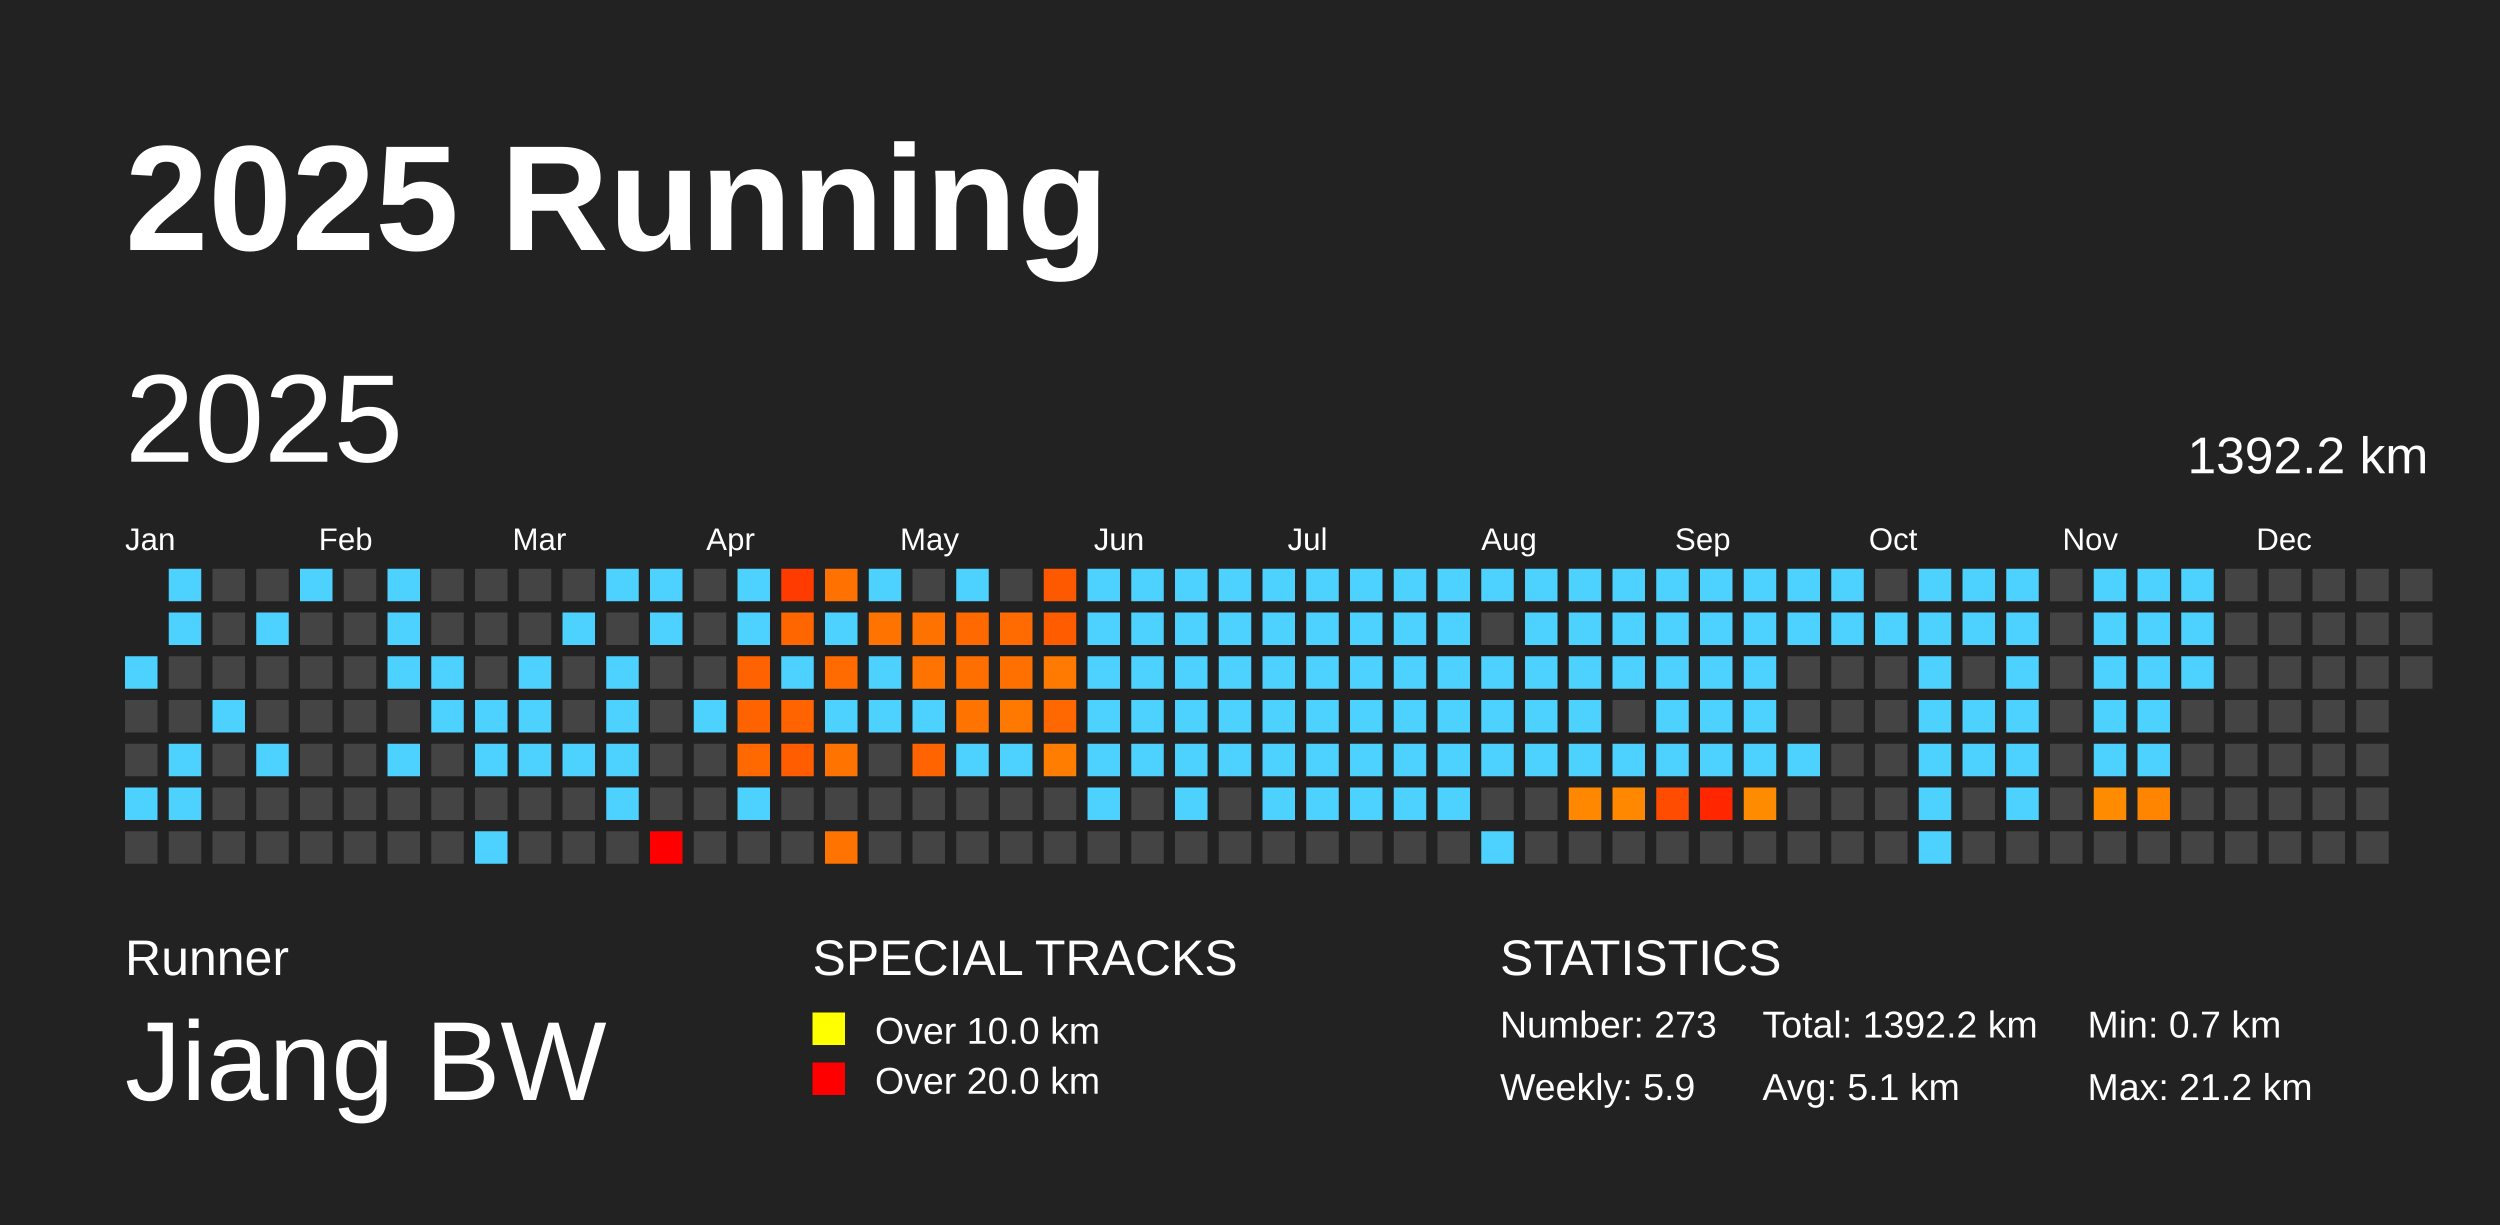
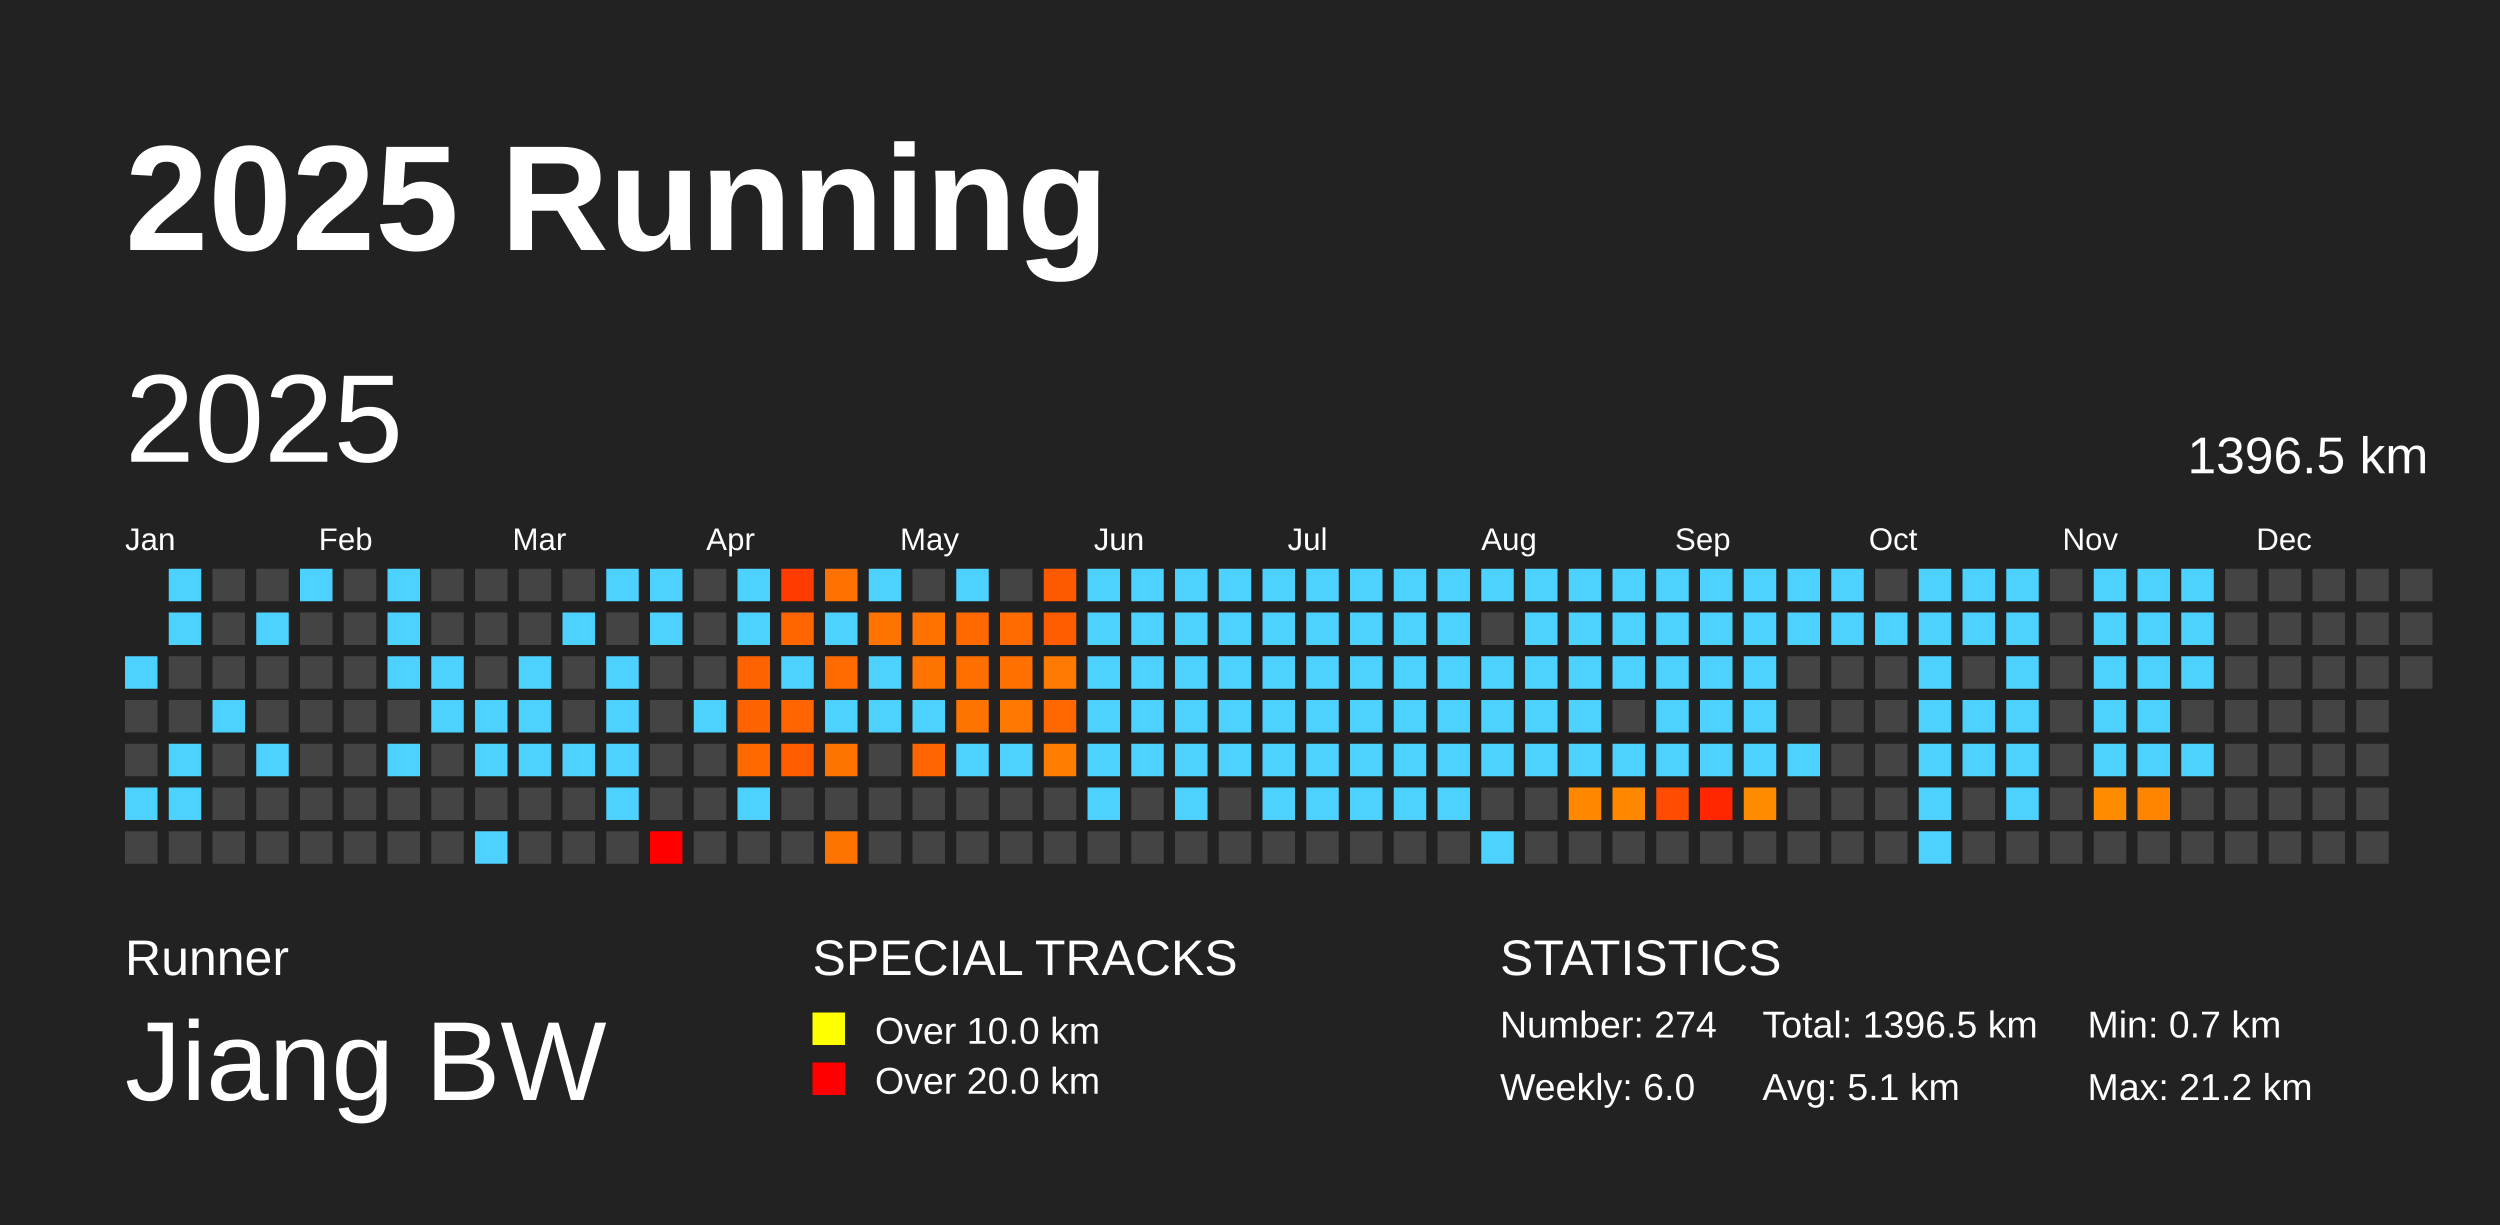
<svg xmlns="http://www.w3.org/2000/svg" baseProfile="full" height="98mm" version="1.1" viewBox="0,0,200,98" width="200mm">
  <defs />
  <rect fill="#222222" height="98" width="200" x="0" y="0" />
  <text fill="#FFFFFF" style="font-size:12px; font-family:Arial; font-weight:bold;" x="10" y="20">2025 Running</text>
  <text fill="#FFFFFF" style="font-size:4px; font-family:Arial" x="10" y="78">Runner</text>
  <text fill="#FFFFFF" style="font-size:9px; font-family:Arial" x="10" y="88">Jiang BW</text>
  <text fill="#FFFFFF" style="font-size:4px; font-family:Arial" x="65" y="78">SPECIAL TRACKS</text>
  <rect fill="yellow" height="2.6" width="2.6" x="65" y="81" />
  <text fill="#FFFFFF" style="font-size:3px; font-family:Arial" x="70" y="83.5">Over 10.0 km</text>
  <rect fill="red" height="2.6" width="2.6" x="65" y="85" />
  <text fill="#FFFFFF" style="font-size:3px; font-family:Arial" x="70" y="87.5">Over 20.0 km</text>
  <text fill="#FFFFFF" style="font-size:4px; font-family:Arial" x="120" y="78">STATISTICS</text>
-   <text fill="#FFFFFF" style="font-size:3px; font-family:Arial" x="120" y="83">Number: 273</text>
-   <text fill="#FFFFFF" style="font-size:3px; font-family:Arial" x="120" y="88">Weekly: 5.9</text>
-   <text fill="#FFFFFF" style="font-size:3px; font-family:Arial" x="141" y="83">Total: 1392.2 km</text>
+   <text fill="#FFFFFF" style="font-size:3px; font-family:Arial" x="120" y="83">Number: 274</text>
+   <text fill="#FFFFFF" style="font-size:3px; font-family:Arial" x="120" y="88">Weekly: 6.0</text>
+   <text fill="#FFFFFF" style="font-size:3px; font-family:Arial" x="141" y="83">Total: 1396.5 km</text>
  <text fill="#FFFFFF" style="font-size:3px; font-family:Arial" x="141" y="88">Avg: 5.1 km</text>
  <text fill="#FFFFFF" style="font-size:3px; font-family:Arial" x="167" y="83">Min: 0.7 km</text>
  <text fill="#FFFFFF" style="font-size:3px; font-family:Arial" x="167" y="88">Max: 21.2 km</text>
  <text dominant-baseline="hanging" fill="#FFFFFF" style="font-size:10.0px; font-family:Arial;" x="10" y="30">2025</text>
-   <text dominant-baseline="hanging" fill="#FFFFFF" style="font-size:4.125px; font-family:Arial;" x="175" y="35">1392.2 km</text>
+   <text dominant-baseline="hanging" fill="#FFFFFF" style="font-size:4.125px; font-family:Arial;" x="175" y="35">1396.5 km</text>
  <text fill="#FFFFFF" style="font-size:2.5px; font-family:Arial" x="10.0" y="44">Jan</text>
  <text fill="#FFFFFF" style="font-size:2.5px; font-family:Arial" x="25.5" y="44">Feb</text>
  <text fill="#FFFFFF" style="font-size:2.5px; font-family:Arial" x="41.0" y="44">Mar</text>
  <text fill="#FFFFFF" style="font-size:2.5px; font-family:Arial" x="56.5" y="44">Apr</text>
  <text fill="#FFFFFF" style="font-size:2.5px; font-family:Arial" x="72.0" y="44">May</text>
  <text fill="#FFFFFF" style="font-size:2.5px; font-family:Arial" x="87.5" y="44">Jun</text>
  <text fill="#FFFFFF" style="font-size:2.5px; font-family:Arial" x="103.0" y="44">Jul</text>
  <text fill="#FFFFFF" style="font-size:2.5px; font-family:Arial" x="118.5" y="44">Aug</text>
  <text fill="#FFFFFF" style="font-size:2.5px; font-family:Arial" x="134.0" y="44">Sep</text>
  <text fill="#FFFFFF" style="font-size:2.5px; font-family:Arial" x="149.5" y="44">Oct</text>
  <text fill="#FFFFFF" style="font-size:2.5px; font-family:Arial" x="165.0" y="44">Nov</text>
  <text fill="#FFFFFF" style="font-size:2.5px; font-family:Arial" x="180.5" y="44">Dec</text>
  <rect fill="#4dd2ff" height="2.6" width="2.6" x="10.0" y="52.5" />
  <rect fill="#444444" height="2.6" width="2.6" x="10.0" y="56.0" />
  <rect fill="#444444" height="2.6" width="2.6" x="10.0" y="59.5" />
  <rect fill="#4dd2ff" height="2.6" width="2.6" x="10.0" y="63.0" />
  <rect fill="#444444" height="2.6" width="2.6" x="10.0" y="66.5" />
  <rect fill="#4dd2ff" height="2.6" width="2.6" x="13.5" y="45.5" />
  <rect fill="#4dd2ff" height="2.6" width="2.6" x="13.5" y="49.0" />
  <rect fill="#444444" height="2.6" width="2.6" x="13.5" y="52.5" />
  <rect fill="#444444" height="2.6" width="2.6" x="13.5" y="56.0" />
  <rect fill="#4dd2ff" height="2.6" width="2.6" x="13.5" y="59.5" />
  <rect fill="#4dd2ff" height="2.6" width="2.6" x="13.5" y="63.0" />
  <rect fill="#444444" height="2.6" width="2.6" x="13.5" y="66.5" />
  <rect fill="#444444" height="2.6" width="2.6" x="17.0" y="45.5" />
  <rect fill="#444444" height="2.6" width="2.6" x="17.0" y="49.0" />
  <rect fill="#444444" height="2.6" width="2.6" x="17.0" y="52.5" />
  <rect fill="#4dd2ff" height="2.6" width="2.6" x="17.0" y="56.0" />
  <rect fill="#444444" height="2.6" width="2.6" x="17.0" y="59.5" />
  <rect fill="#444444" height="2.6" width="2.6" x="17.0" y="63.0" />
  <rect fill="#444444" height="2.6" width="2.6" x="17.0" y="66.5" />
  <rect fill="#444444" height="2.6" width="2.6" x="20.5" y="45.5" />
  <rect fill="#4dd2ff" height="2.6" width="2.6" x="20.5" y="49.0" />
  <rect fill="#444444" height="2.6" width="2.6" x="20.5" y="52.5" />
  <rect fill="#444444" height="2.6" width="2.6" x="20.5" y="56.0" />
  <rect fill="#4dd2ff" height="2.6" width="2.6" x="20.5" y="59.5" />
  <rect fill="#444444" height="2.6" width="2.6" x="20.5" y="63.0" />
  <rect fill="#444444" height="2.6" width="2.6" x="20.5" y="66.5" />
  <rect fill="#4dd2ff" height="2.6" width="2.6" x="24.0" y="45.5" />
  <rect fill="#444444" height="2.6" width="2.6" x="24.0" y="49.0" />
  <rect fill="#444444" height="2.6" width="2.6" x="24.0" y="52.5" />
  <rect fill="#444444" height="2.6" width="2.6" x="24.0" y="56.0" />
  <rect fill="#444444" height="2.6" width="2.6" x="24.0" y="59.5" />
  <rect fill="#444444" height="2.6" width="2.6" x="24.0" y="63.0" />
  <rect fill="#444444" height="2.6" width="2.6" x="24.0" y="66.5" />
  <rect fill="#444444" height="2.6" width="2.6" x="27.5" y="45.5" />
  <rect fill="#444444" height="2.6" width="2.6" x="27.5" y="49.0" />
  <rect fill="#444444" height="2.6" width="2.6" x="27.5" y="52.5" />
  <rect fill="#444444" height="2.6" width="2.6" x="27.5" y="56.0" />
  <rect fill="#444444" height="2.6" width="2.6" x="27.5" y="59.5" />
  <rect fill="#444444" height="2.6" width="2.6" x="27.5" y="63.0" />
  <rect fill="#444444" height="2.6" width="2.6" x="27.5" y="66.5" />
  <rect fill="#4dd2ff" height="2.6" width="2.6" x="31.0" y="45.5" />
  <rect fill="#4dd2ff" height="2.6" width="2.6" x="31.0" y="49.0" />
  <rect fill="#4dd2ff" height="2.6" width="2.6" x="31.0" y="52.5" />
  <rect fill="#444444" height="2.6" width="2.6" x="31.0" y="56.0" />
  <rect fill="#4dd2ff" height="2.6" width="2.6" x="31.0" y="59.5" />
  <rect fill="#444444" height="2.6" width="2.6" x="31.0" y="63.0" />
  <rect fill="#444444" height="2.6" width="2.6" x="31.0" y="66.5" />
  <rect fill="#444444" height="2.6" width="2.6" x="34.5" y="45.5" />
  <rect fill="#444444" height="2.6" width="2.6" x="34.5" y="49.0" />
  <rect fill="#4dd2ff" height="2.6" width="2.6" x="34.5" y="52.5" />
  <rect fill="#4dd2ff" height="2.6" width="2.6" x="34.5" y="56.0" />
  <rect fill="#444444" height="2.6" width="2.6" x="34.5" y="59.5" />
  <rect fill="#444444" height="2.6" width="2.6" x="34.5" y="63.0" />
  <rect fill="#444444" height="2.6" width="2.6" x="34.5" y="66.5" />
  <rect fill="#444444" height="2.6" width="2.6" x="38.0" y="45.5" />
  <rect fill="#444444" height="2.6" width="2.6" x="38.0" y="49.0" />
  <rect fill="#444444" height="2.6" width="2.6" x="38.0" y="52.5" />
  <rect fill="#4dd2ff" height="2.6" width="2.6" x="38.0" y="56.0" />
  <rect fill="#4dd2ff" height="2.6" width="2.6" x="38.0" y="59.5" />
  <rect fill="#444444" height="2.6" width="2.6" x="38.0" y="63.0" />
  <rect fill="#4dd2ff" height="2.6" width="2.6" x="38.0" y="66.5" />
  <rect fill="#444444" height="2.6" width="2.6" x="41.5" y="45.5" />
  <rect fill="#444444" height="2.6" width="2.6" x="41.5" y="49.0" />
  <rect fill="#4dd2ff" height="2.6" width="2.6" x="41.5" y="52.5" />
  <rect fill="#4dd2ff" height="2.6" width="2.6" x="41.5" y="56.0" />
  <rect fill="#4dd2ff" height="2.6" width="2.6" x="41.5" y="59.5" />
  <rect fill="#444444" height="2.6" width="2.6" x="41.5" y="63.0" />
  <rect fill="#444444" height="2.6" width="2.6" x="41.5" y="66.5" />
  <rect fill="#444444" height="2.6" width="2.6" x="45.0" y="45.5" />
  <rect fill="#4dd2ff" height="2.6" width="2.6" x="45.0" y="49.0" />
  <rect fill="#444444" height="2.6" width="2.6" x="45.0" y="52.5" />
  <rect fill="#444444" height="2.6" width="2.6" x="45.0" y="56.0" />
  <rect fill="#4dd2ff" height="2.6" width="2.6" x="45.0" y="59.5" />
  <rect fill="#444444" height="2.6" width="2.6" x="45.0" y="63.0" />
  <rect fill="#444444" height="2.6" width="2.6" x="45.0" y="66.5" />
  <rect fill="#4dd2ff" height="2.6" width="2.6" x="48.5" y="45.5" />
  <rect fill="#444444" height="2.6" width="2.6" x="48.5" y="49.0" />
  <rect fill="#4dd2ff" height="2.6" width="2.6" x="48.5" y="52.5" />
  <rect fill="#4dd2ff" height="2.6" width="2.6" x="48.5" y="56.0" />
  <rect fill="#4dd2ff" height="2.6" width="2.6" x="48.5" y="59.5" />
  <rect fill="#4dd2ff" height="2.6" width="2.6" x="48.5" y="63.0" />
  <rect fill="#444444" height="2.6" width="2.6" x="48.5" y="66.5" />
  <rect fill="#4dd2ff" height="2.6" width="2.6" x="52.0" y="45.5" />
  <rect fill="#4dd2ff" height="2.6" width="2.6" x="52.0" y="49.0" />
  <rect fill="#444444" height="2.6" width="2.6" x="52.0" y="52.5" />
  <rect fill="#444444" height="2.6" width="2.6" x="52.0" y="56.0" />
  <rect fill="#444444" height="2.6" width="2.6" x="52.0" y="59.5" />
  <rect fill="#444444" height="2.6" width="2.6" x="52.0" y="63.0" />
  <rect fill="red" height="2.6" width="2.6" x="52.0" y="66.5" />
  <rect fill="#444444" height="2.6" width="2.6" x="55.5" y="45.5" />
  <rect fill="#444444" height="2.6" width="2.6" x="55.5" y="49.0" />
  <rect fill="#444444" height="2.6" width="2.6" x="55.5" y="52.5" />
  <rect fill="#4dd2ff" height="2.6" width="2.6" x="55.5" y="56.0" />
  <rect fill="#444444" height="2.6" width="2.6" x="55.5" y="59.5" />
  <rect fill="#444444" height="2.6" width="2.6" x="55.5" y="63.0" />
  <rect fill="#444444" height="2.6" width="2.6" x="55.5" y="66.5" />
  <rect fill="#4dd2ff" height="2.6" width="2.6" x="59.0" y="45.5" />
  <rect fill="#4dd2ff" height="2.6" width="2.6" x="59.0" y="49.0" />
  <rect fill="#ff6200" height="2.6" width="2.6" x="59.0" y="52.5" />
  <rect fill="#ff6300" height="2.6" width="2.6" x="59.0" y="56.0" />
  <rect fill="#ff6900" height="2.6" width="2.6" x="59.0" y="59.5" />
  <rect fill="#4dd2ff" height="2.6" width="2.6" x="59.0" y="63.0" />
  <rect fill="#444444" height="2.6" width="2.6" x="59.0" y="66.5" />
  <rect fill="#ff3b00" height="2.6" width="2.6" x="62.5" y="45.5" />
  <rect fill="#ff6600" height="2.6" width="2.6" x="62.5" y="49.0" />
  <rect fill="#4dd2ff" height="2.6" width="2.6" x="62.5" y="52.5" />
  <rect fill="#ff6400" height="2.6" width="2.6" x="62.5" y="56.0" />
  <rect fill="#ff5d00" height="2.6" width="2.6" x="62.5" y="59.5" />
  <rect fill="#444444" height="2.6" width="2.6" x="62.5" y="63.0" />
  <rect fill="#444444" height="2.6" width="2.6" x="62.5" y="66.5" />
  <rect fill="#ff7100" height="2.6" width="2.6" x="66.0" y="45.5" />
  <rect fill="#4dd2ff" height="2.6" width="2.6" x="66.0" y="49.0" />
  <rect fill="#ff6b00" height="2.6" width="2.6" x="66.0" y="52.5" />
  <rect fill="#4dd2ff" height="2.6" width="2.6" x="66.0" y="56.0" />
  <rect fill="#ff7400" height="2.6" width="2.6" x="66.0" y="59.5" />
  <rect fill="#444444" height="2.6" width="2.6" x="66.0" y="63.0" />
  <rect fill="#ff7300" height="2.6" width="2.6" x="66.0" y="66.5" />
  <rect fill="#4dd2ff" height="2.6" width="2.6" x="69.5" y="45.5" />
  <rect fill="#ff7400" height="2.6" width="2.6" x="69.5" y="49.0" />
  <rect fill="#4dd2ff" height="2.6" width="2.6" x="69.5" y="52.5" />
  <rect fill="#4dd2ff" height="2.6" width="2.6" x="69.5" y="56.0" />
  <rect fill="#444444" height="2.6" width="2.6" x="69.5" y="59.5" />
  <rect fill="#444444" height="2.6" width="2.6" x="69.5" y="63.0" />
  <rect fill="#444444" height="2.6" width="2.6" x="69.5" y="66.5" />
  <rect fill="#444444" height="2.6" width="2.6" x="73.0" y="45.5" />
  <rect fill="#ff7200" height="2.6" width="2.6" x="73.0" y="49.0" />
  <rect fill="#ff7300" height="2.6" width="2.6" x="73.0" y="52.5" />
  <rect fill="#4dd2ff" height="2.6" width="2.6" x="73.0" y="56.0" />
  <rect fill="#ff6400" height="2.6" width="2.6" x="73.0" y="59.5" />
  <rect fill="#444444" height="2.6" width="2.6" x="73.0" y="63.0" />
  <rect fill="#444444" height="2.6" width="2.6" x="73.0" y="66.5" />
  <rect fill="#4dd2ff" height="2.6" width="2.6" x="76.5" y="45.5" />
  <rect fill="#ff6900" height="2.6" width="2.6" x="76.5" y="49.0" />
  <rect fill="#ff6f00" height="2.6" width="2.6" x="76.5" y="52.5" />
  <rect fill="#ff7300" height="2.6" width="2.6" x="76.5" y="56.0" />
  <rect fill="#4dd2ff" height="2.6" width="2.6" x="76.5" y="59.5" />
  <rect fill="#444444" height="2.6" width="2.6" x="76.5" y="63.0" />
  <rect fill="#444444" height="2.6" width="2.6" x="76.5" y="66.5" />
  <rect fill="#444444" height="2.6" width="2.6" x="80.0" y="45.5" />
  <rect fill="#ff6b00" height="2.6" width="2.6" x="80.0" y="49.0" />
  <rect fill="#ff7000" height="2.6" width="2.6" x="80.0" y="52.5" />
  <rect fill="#ff7800" height="2.6" width="2.6" x="80.0" y="56.0" />
  <rect fill="#4dd2ff" height="2.6" width="2.6" x="80.0" y="59.5" />
  <rect fill="#444444" height="2.6" width="2.6" x="80.0" y="63.0" />
  <rect fill="#444444" height="2.6" width="2.6" x="80.0" y="66.5" />
  <rect fill="#ff5900" height="2.6" width="2.6" x="83.5" y="45.5" />
  <rect fill="#ff5c00" height="2.6" width="2.6" x="83.5" y="49.0" />
  <rect fill="#ff7a00" height="2.6" width="2.6" x="83.5" y="52.5" />
  <rect fill="#ff6800" height="2.6" width="2.6" x="83.5" y="56.0" />
  <rect fill="#ff7d00" height="2.6" width="2.6" x="83.5" y="59.5" />
  <rect fill="#444444" height="2.6" width="2.6" x="83.5" y="63.0" />
  <rect fill="#444444" height="2.6" width="2.6" x="83.5" y="66.5" />
  <rect fill="#4dd2ff" height="2.6" width="2.6" x="87.0" y="45.5" />
  <rect fill="#4dd2ff" height="2.6" width="2.6" x="87.0" y="49.0" />
  <rect fill="#4dd2ff" height="2.6" width="2.6" x="87.0" y="52.5" />
  <rect fill="#4dd2ff" height="2.6" width="2.6" x="87.0" y="56.0" />
  <rect fill="#4dd2ff" height="2.6" width="2.6" x="87.0" y="59.5" />
  <rect fill="#4dd2ff" height="2.6" width="2.6" x="87.0" y="63.0" />
  <rect fill="#444444" height="2.6" width="2.6" x="87.0" y="66.5" />
  <rect fill="#4dd2ff" height="2.6" width="2.6" x="90.5" y="45.5" />
  <rect fill="#4dd2ff" height="2.6" width="2.6" x="90.5" y="49.0" />
  <rect fill="#4dd2ff" height="2.6" width="2.6" x="90.5" y="52.5" />
  <rect fill="#4dd2ff" height="2.6" width="2.6" x="90.5" y="56.0" />
  <rect fill="#4dd2ff" height="2.6" width="2.6" x="90.5" y="59.5" />
  <rect fill="#444444" height="2.6" width="2.6" x="90.5" y="63.0" />
  <rect fill="#444444" height="2.6" width="2.6" x="90.5" y="66.5" />
  <rect fill="#4dd2ff" height="2.6" width="2.6" x="94.0" y="45.5" />
  <rect fill="#4dd2ff" height="2.6" width="2.6" x="94.0" y="49.0" />
  <rect fill="#4dd2ff" height="2.6" width="2.6" x="94.0" y="52.5" />
  <rect fill="#4dd2ff" height="2.6" width="2.6" x="94.0" y="56.0" />
  <rect fill="#4dd2ff" height="2.6" width="2.6" x="94.0" y="59.5" />
  <rect fill="#4dd2ff" height="2.6" width="2.6" x="94.0" y="63.0" />
  <rect fill="#444444" height="2.6" width="2.6" x="94.0" y="66.5" />
  <rect fill="#4dd2ff" height="2.6" width="2.6" x="97.5" y="45.5" />
  <rect fill="#4dd2ff" height="2.6" width="2.6" x="97.5" y="49.0" />
  <rect fill="#4dd2ff" height="2.6" width="2.6" x="97.5" y="52.5" />
  <rect fill="#4dd2ff" height="2.6" width="2.6" x="97.5" y="56.0" />
  <rect fill="#4dd2ff" height="2.6" width="2.6" x="97.5" y="59.5" />
  <rect fill="#444444" height="2.6" width="2.6" x="97.5" y="63.0" />
  <rect fill="#444444" height="2.6" width="2.6" x="97.5" y="66.5" />
  <rect fill="#4dd2ff" height="2.6" width="2.6" x="101.0" y="45.5" />
  <rect fill="#4dd2ff" height="2.6" width="2.6" x="101.0" y="49.0" />
  <rect fill="#4dd2ff" height="2.6" width="2.6" x="101.0" y="52.5" />
  <rect fill="#4dd2ff" height="2.6" width="2.6" x="101.0" y="56.0" />
  <rect fill="#4dd2ff" height="2.6" width="2.6" x="101.0" y="59.5" />
  <rect fill="#4dd2ff" height="2.6" width="2.6" x="101.0" y="63.0" />
  <rect fill="#444444" height="2.6" width="2.6" x="101.0" y="66.5" />
  <rect fill="#4dd2ff" height="2.6" width="2.6" x="104.5" y="45.5" />
  <rect fill="#4dd2ff" height="2.6" width="2.6" x="104.5" y="49.0" />
  <rect fill="#4dd2ff" height="2.6" width="2.6" x="104.5" y="52.5" />
  <rect fill="#4dd2ff" height="2.6" width="2.6" x="104.5" y="56.0" />
  <rect fill="#4dd2ff" height="2.6" width="2.6" x="104.5" y="59.5" />
  <rect fill="#4dd2ff" height="2.6" width="2.6" x="104.5" y="63.0" />
  <rect fill="#444444" height="2.6" width="2.6" x="104.5" y="66.5" />
  <rect fill="#4dd2ff" height="2.6" width="2.6" x="108.0" y="45.5" />
  <rect fill="#4dd2ff" height="2.6" width="2.6" x="108.0" y="49.0" />
  <rect fill="#4dd2ff" height="2.6" width="2.6" x="108.0" y="52.5" />
  <rect fill="#4dd2ff" height="2.6" width="2.6" x="108.0" y="56.0" />
  <rect fill="#4dd2ff" height="2.6" width="2.6" x="108.0" y="59.5" />
  <rect fill="#4dd2ff" height="2.6" width="2.6" x="108.0" y="63.0" />
  <rect fill="#444444" height="2.6" width="2.6" x="108.0" y="66.5" />
  <rect fill="#4dd2ff" height="2.6" width="2.6" x="111.5" y="45.5" />
  <rect fill="#4dd2ff" height="2.6" width="2.6" x="111.5" y="49.0" />
  <rect fill="#4dd2ff" height="2.6" width="2.6" x="111.5" y="52.5" />
  <rect fill="#4dd2ff" height="2.6" width="2.6" x="111.5" y="56.0" />
  <rect fill="#4dd2ff" height="2.6" width="2.6" x="111.5" y="59.5" />
  <rect fill="#4dd2ff" height="2.6" width="2.6" x="111.5" y="63.0" />
  <rect fill="#444444" height="2.6" width="2.6" x="111.5" y="66.5" />
  <rect fill="#4dd2ff" height="2.6" width="2.6" x="115.0" y="45.5" />
  <rect fill="#4dd2ff" height="2.6" width="2.6" x="115.0" y="49.0" />
  <rect fill="#4dd2ff" height="2.6" width="2.6" x="115.0" y="52.5" />
  <rect fill="#4dd2ff" height="2.6" width="2.6" x="115.0" y="56.0" />
  <rect fill="#4dd2ff" height="2.6" width="2.6" x="115.0" y="59.5" />
  <rect fill="#4dd2ff" height="2.6" width="2.6" x="115.0" y="63.0" />
  <rect fill="#444444" height="2.6" width="2.6" x="115.0" y="66.5" />
  <rect fill="#4dd2ff" height="2.6" width="2.6" x="118.5" y="45.5" />
  <rect fill="#444444" height="2.6" width="2.6" x="118.5" y="49.0" />
  <rect fill="#4dd2ff" height="2.6" width="2.6" x="118.5" y="52.5" />
  <rect fill="#4dd2ff" height="2.6" width="2.6" x="118.5" y="56.0" />
  <rect fill="#4dd2ff" height="2.6" width="2.6" x="118.5" y="59.5" />
  <rect fill="#444444" height="2.6" width="2.6" x="118.5" y="63.0" />
  <rect fill="#4dd2ff" height="2.6" width="2.6" x="118.5" y="66.5" />
  <rect fill="#4dd2ff" height="2.6" width="2.6" x="122.0" y="45.5" />
  <rect fill="#4dd2ff" height="2.6" width="2.6" x="122.0" y="49.0" />
  <rect fill="#4dd2ff" height="2.6" width="2.6" x="122.0" y="52.5" />
  <rect fill="#4dd2ff" height="2.6" width="2.6" x="122.0" y="56.0" />
  <rect fill="#4dd2ff" height="2.6" width="2.6" x="122.0" y="59.5" />
  <rect fill="#444444" height="2.6" width="2.6" x="122.0" y="63.0" />
  <rect fill="#444444" height="2.6" width="2.6" x="122.0" y="66.5" />
  <rect fill="#4dd2ff" height="2.6" width="2.6" x="125.5" y="45.5" />
  <rect fill="#4dd2ff" height="2.6" width="2.6" x="125.5" y="49.0" />
  <rect fill="#4dd2ff" height="2.6" width="2.6" x="125.5" y="52.5" />
  <rect fill="#4dd2ff" height="2.6" width="2.6" x="125.5" y="56.0" />
  <rect fill="#4dd2ff" height="2.6" width="2.6" x="125.5" y="59.5" />
  <rect fill="#ff8800" height="2.6" width="2.6" x="125.5" y="63.0" />
  <rect fill="#444444" height="2.6" width="2.6" x="125.5" y="66.5" />
  <rect fill="#4dd2ff" height="2.6" width="2.6" x="129.0" y="45.5" />
  <rect fill="#4dd2ff" height="2.6" width="2.6" x="129.0" y="49.0" />
  <rect fill="#4dd2ff" height="2.6" width="2.6" x="129.0" y="52.5" />
  <rect fill="#444444" height="2.6" width="2.6" x="129.0" y="56.0" />
  <rect fill="#4dd2ff" height="2.6" width="2.6" x="129.0" y="59.5" />
  <rect fill="#ff8800" height="2.6" width="2.6" x="129.0" y="63.0" />
  <rect fill="#444444" height="2.6" width="2.6" x="129.0" y="66.5" />
  <rect fill="#4dd2ff" height="2.6" width="2.6" x="132.5" y="45.5" />
  <rect fill="#4dd2ff" height="2.6" width="2.6" x="132.5" y="49.0" />
  <rect fill="#4dd2ff" height="2.6" width="2.6" x="132.5" y="52.5" />
  <rect fill="#4dd2ff" height="2.6" width="2.6" x="132.5" y="56.0" />
  <rect fill="#4dd2ff" height="2.6" width="2.6" x="132.5" y="59.5" />
  <rect fill="#ff4c00" height="2.6" width="2.6" x="132.5" y="63.0" />
  <rect fill="#444444" height="2.6" width="2.6" x="132.5" y="66.5" />
  <rect fill="#4dd2ff" height="2.6" width="2.6" x="136.0" y="45.5" />
  <rect fill="#4dd2ff" height="2.6" width="2.6" x="136.0" y="49.0" />
  <rect fill="#4dd2ff" height="2.6" width="2.6" x="136.0" y="52.5" />
  <rect fill="#4dd2ff" height="2.6" width="2.6" x="136.0" y="56.0" />
  <rect fill="#4dd2ff" height="2.6" width="2.6" x="136.0" y="59.5" />
  <rect fill="#ff2600" height="2.6" width="2.6" x="136.0" y="63.0" />
  <rect fill="#444444" height="2.6" width="2.6" x="136.0" y="66.5" />
  <rect fill="#4dd2ff" height="2.6" width="2.6" x="139.5" y="45.5" />
  <rect fill="#4dd2ff" height="2.6" width="2.6" x="139.5" y="49.0" />
  <rect fill="#4dd2ff" height="2.6" width="2.6" x="139.5" y="52.5" />
  <rect fill="#4dd2ff" height="2.6" width="2.6" x="139.5" y="56.0" />
  <rect fill="#4dd2ff" height="2.6" width="2.6" x="139.5" y="59.5" />
  <rect fill="#ff8c00" height="2.6" width="2.6" x="139.5" y="63.0" />
  <rect fill="#444444" height="2.6" width="2.6" x="139.5" y="66.5" />
  <rect fill="#4dd2ff" height="2.6" width="2.6" x="143.0" y="45.5" />
  <rect fill="#4dd2ff" height="2.6" width="2.6" x="143.0" y="49.0" />
  <rect fill="#444444" height="2.6" width="2.6" x="143.0" y="52.5" />
  <rect fill="#444444" height="2.6" width="2.6" x="143.0" y="56.0" />
  <rect fill="#4dd2ff" height="2.6" width="2.6" x="143.0" y="59.5" />
  <rect fill="#444444" height="2.6" width="2.6" x="143.0" y="63.0" />
  <rect fill="#444444" height="2.6" width="2.6" x="143.0" y="66.5" />
  <rect fill="#4dd2ff" height="2.6" width="2.6" x="146.5" y="45.5" />
  <rect fill="#4dd2ff" height="2.6" width="2.6" x="146.5" y="49.0" />
  <rect fill="#444444" height="2.6" width="2.6" x="146.5" y="52.5" />
  <rect fill="#444444" height="2.6" width="2.6" x="146.5" y="56.0" />
  <rect fill="#444444" height="2.6" width="2.6" x="146.5" y="59.5" />
  <rect fill="#444444" height="2.6" width="2.6" x="146.5" y="63.0" />
  <rect fill="#444444" height="2.6" width="2.6" x="146.5" y="66.5" />
  <rect fill="#444444" height="2.6" width="2.6" x="150.0" y="45.5" />
  <rect fill="#4dd2ff" height="2.6" width="2.6" x="150.0" y="49.0" />
  <rect fill="#444444" height="2.6" width="2.6" x="150.0" y="52.5" />
  <rect fill="#444444" height="2.6" width="2.6" x="150.0" y="56.0" />
  <rect fill="#444444" height="2.6" width="2.6" x="150.0" y="59.5" />
  <rect fill="#444444" height="2.6" width="2.6" x="150.0" y="63.0" />
  <rect fill="#444444" height="2.6" width="2.6" x="150.0" y="66.5" />
  <rect fill="#4dd2ff" height="2.6" width="2.6" x="153.5" y="45.5" />
  <rect fill="#4dd2ff" height="2.6" width="2.6" x="153.5" y="49.0" />
  <rect fill="#4dd2ff" height="2.6" width="2.6" x="153.5" y="52.5" />
  <rect fill="#4dd2ff" height="2.6" width="2.6" x="153.5" y="56.0" />
  <rect fill="#4dd2ff" height="2.6" width="2.6" x="153.5" y="59.5" />
  <rect fill="#4dd2ff" height="2.6" width="2.6" x="153.5" y="63.0" />
  <rect fill="#4dd2ff" height="2.6" width="2.6" x="153.5" y="66.5" />
  <rect fill="#4dd2ff" height="2.6" width="2.6" x="157.0" y="45.5" />
  <rect fill="#4dd2ff" height="2.6" width="2.6" x="157.0" y="49.0" />
  <rect fill="#444444" height="2.6" width="2.6" x="157.0" y="52.5" />
  <rect fill="#4dd2ff" height="2.6" width="2.6" x="157.0" y="56.0" />
  <rect fill="#4dd2ff" height="2.6" width="2.6" x="157.0" y="59.5" />
  <rect fill="#444444" height="2.6" width="2.6" x="157.0" y="63.0" />
  <rect fill="#444444" height="2.6" width="2.6" x="157.0" y="66.5" />
  <rect fill="#4dd2ff" height="2.6" width="2.6" x="160.5" y="45.5" />
  <rect fill="#4dd2ff" height="2.6" width="2.6" x="160.5" y="49.0" />
  <rect fill="#4dd2ff" height="2.6" width="2.6" x="160.5" y="52.5" />
  <rect fill="#4dd2ff" height="2.6" width="2.6" x="160.5" y="56.0" />
  <rect fill="#4dd2ff" height="2.6" width="2.6" x="160.5" y="59.5" />
  <rect fill="#4dd2ff" height="2.6" width="2.6" x="160.5" y="63.0" />
  <rect fill="#444444" height="2.6" width="2.6" x="160.5" y="66.5" />
  <rect fill="#444444" height="2.6" width="2.6" x="164.0" y="45.5" />
  <rect fill="#444444" height="2.6" width="2.6" x="164.0" y="49.0" />
  <rect fill="#444444" height="2.6" width="2.6" x="164.0" y="52.5" />
  <rect fill="#444444" height="2.6" width="2.6" x="164.0" y="56.0" />
  <rect fill="#444444" height="2.6" width="2.6" x="164.0" y="59.5" />
  <rect fill="#444444" height="2.6" width="2.6" x="164.0" y="63.0" />
  <rect fill="#444444" height="2.6" width="2.6" x="164.0" y="66.5" />
  <rect fill="#4dd2ff" height="2.6" width="2.6" x="167.5" y="45.5" />
  <rect fill="#4dd2ff" height="2.6" width="2.6" x="167.5" y="49.0" />
  <rect fill="#4dd2ff" height="2.6" width="2.6" x="167.5" y="52.5" />
  <rect fill="#4dd2ff" height="2.6" width="2.6" x="167.5" y="56.0" />
  <rect fill="#4dd2ff" height="2.6" width="2.6" x="167.5" y="59.5" />
  <rect fill="#ff8c00" height="2.6" width="2.6" x="167.5" y="63.0" />
  <rect fill="#444444" height="2.6" width="2.6" x="167.5" y="66.5" />
  <rect fill="#4dd2ff" height="2.6" width="2.6" x="171.0" y="45.5" />
  <rect fill="#4dd2ff" height="2.6" width="2.6" x="171.0" y="49.0" />
  <rect fill="#4dd2ff" height="2.6" width="2.6" x="171.0" y="52.5" />
  <rect fill="#4dd2ff" height="2.6" width="2.6" x="171.0" y="56.0" />
  <rect fill="#4dd2ff" height="2.6" width="2.6" x="171.0" y="59.5" />
  <rect fill="#ff8500" height="2.6" width="2.6" x="171.0" y="63.0" />
  <rect fill="#444444" height="2.6" width="2.6" x="171.0" y="66.5" />
  <rect fill="#4dd2ff" height="2.6" width="2.6" x="174.5" y="45.5" />
  <rect fill="#4dd2ff" height="2.6" width="2.6" x="174.5" y="49.0" />
  <rect fill="#4dd2ff" height="2.6" width="2.6" x="174.5" y="52.5" />
  <rect fill="#444444" height="2.6" width="2.6" x="174.5" y="56.0" />
-   <rect fill="#444444" height="2.6" width="2.6" x="174.5" y="59.5" />
+   <rect fill="#4dd2ff" height="2.6" width="2.6" x="174.5" y="59.5" />
  <rect fill="#444444" height="2.6" width="2.6" x="174.5" y="63.0" />
  <rect fill="#444444" height="2.6" width="2.6" x="174.5" y="66.5" />
  <rect fill="#444444" height="2.6" width="2.6" x="178.0" y="45.5" />
  <rect fill="#444444" height="2.6" width="2.6" x="178.0" y="49.0" />
  <rect fill="#444444" height="2.6" width="2.6" x="178.0" y="52.5" />
  <rect fill="#444444" height="2.6" width="2.6" x="178.0" y="56.0" />
  <rect fill="#444444" height="2.6" width="2.6" x="178.0" y="59.5" />
  <rect fill="#444444" height="2.6" width="2.6" x="178.0" y="63.0" />
  <rect fill="#444444" height="2.6" width="2.6" x="178.0" y="66.5" />
  <rect fill="#444444" height="2.6" width="2.6" x="181.5" y="45.5" />
  <rect fill="#444444" height="2.6" width="2.6" x="181.5" y="49.0" />
  <rect fill="#444444" height="2.6" width="2.6" x="181.5" y="52.5" />
  <rect fill="#444444" height="2.6" width="2.6" x="181.5" y="56.0" />
  <rect fill="#444444" height="2.6" width="2.6" x="181.5" y="59.5" />
  <rect fill="#444444" height="2.6" width="2.6" x="181.5" y="63.0" />
  <rect fill="#444444" height="2.6" width="2.6" x="181.5" y="66.5" />
  <rect fill="#444444" height="2.6" width="2.6" x="185.0" y="45.5" />
  <rect fill="#444444" height="2.6" width="2.6" x="185.0" y="49.0" />
  <rect fill="#444444" height="2.6" width="2.6" x="185.0" y="52.5" />
  <rect fill="#444444" height="2.6" width="2.6" x="185.0" y="56.0" />
  <rect fill="#444444" height="2.6" width="2.6" x="185.0" y="59.5" />
  <rect fill="#444444" height="2.6" width="2.6" x="185.0" y="63.0" />
  <rect fill="#444444" height="2.6" width="2.6" x="185.0" y="66.5" />
  <rect fill="#444444" height="2.6" width="2.6" x="188.5" y="45.5" />
  <rect fill="#444444" height="2.6" width="2.6" x="188.5" y="49.0" />
  <rect fill="#444444" height="2.6" width="2.6" x="188.5" y="52.5" />
  <rect fill="#444444" height="2.6" width="2.6" x="188.5" y="56.0" />
  <rect fill="#444444" height="2.6" width="2.6" x="188.5" y="59.5" />
  <rect fill="#444444" height="2.6" width="2.6" x="188.5" y="63.0" />
  <rect fill="#444444" height="2.6" width="2.6" x="188.5" y="66.5" />
  <rect fill="#444444" height="2.6" width="2.6" x="192.0" y="45.5" />
  <rect fill="#444444" height="2.6" width="2.6" x="192.0" y="49.0" />
  <rect fill="#444444" height="2.6" width="2.6" x="192.0" y="52.5" />
</svg>
